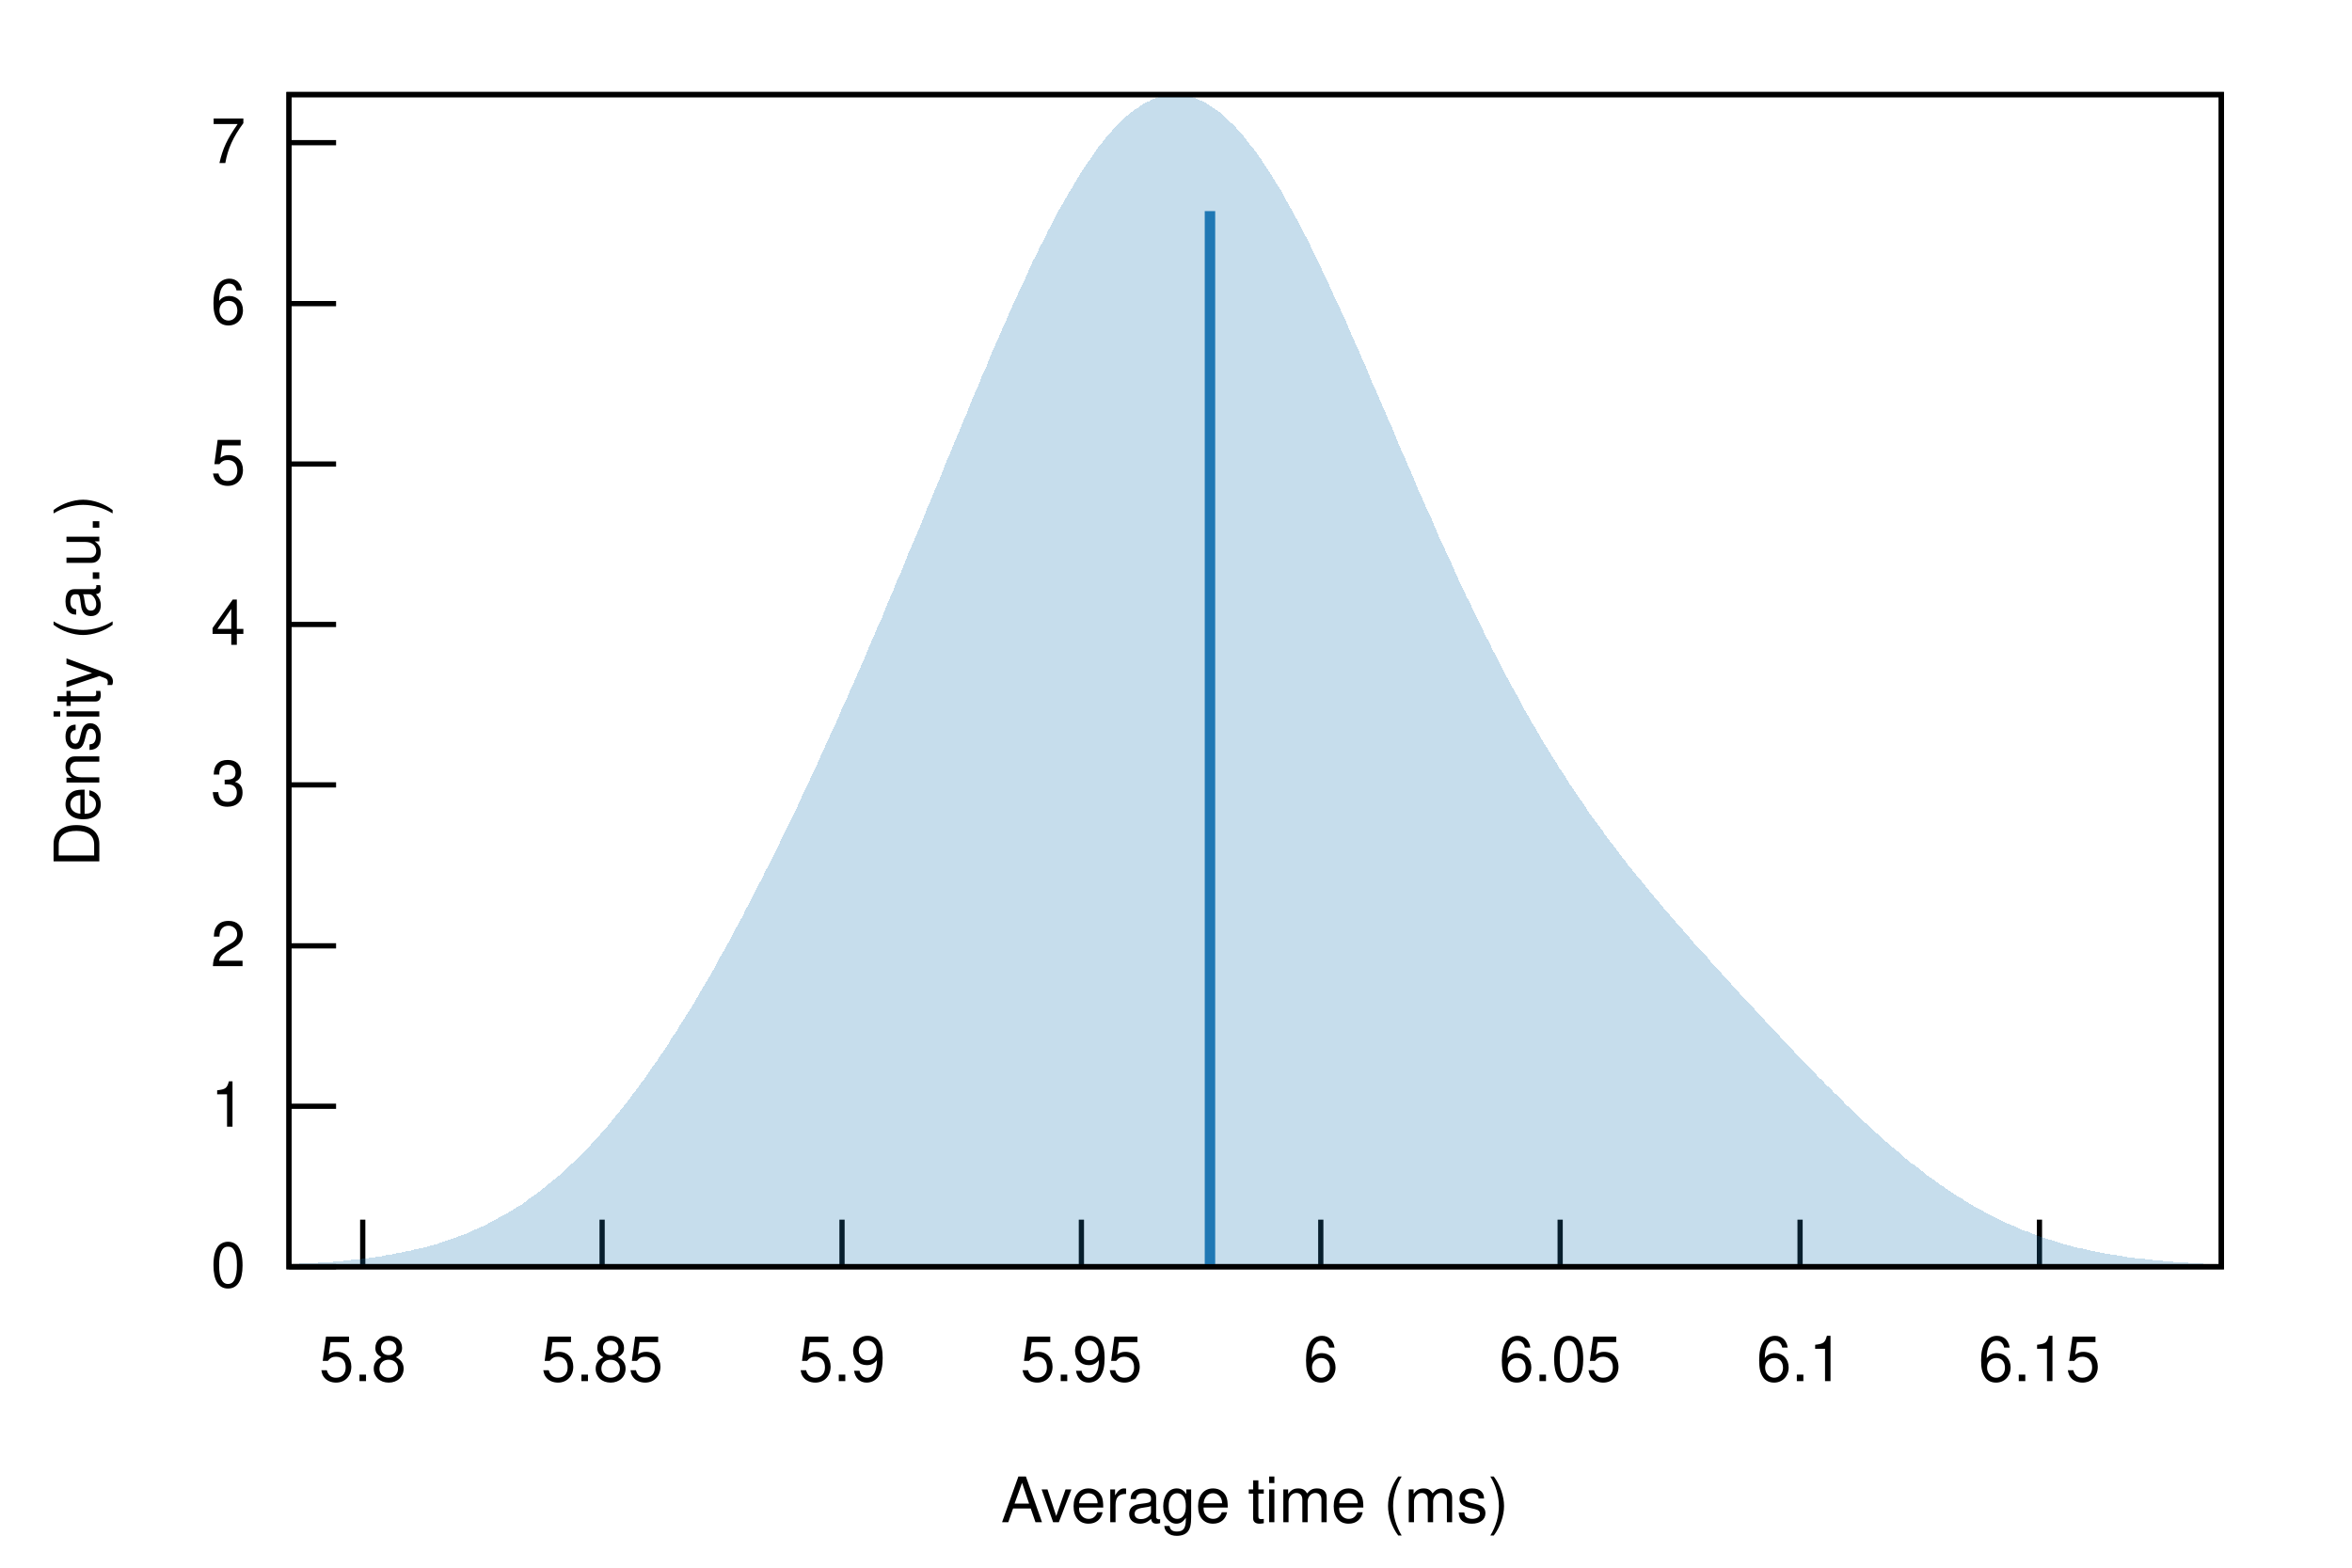
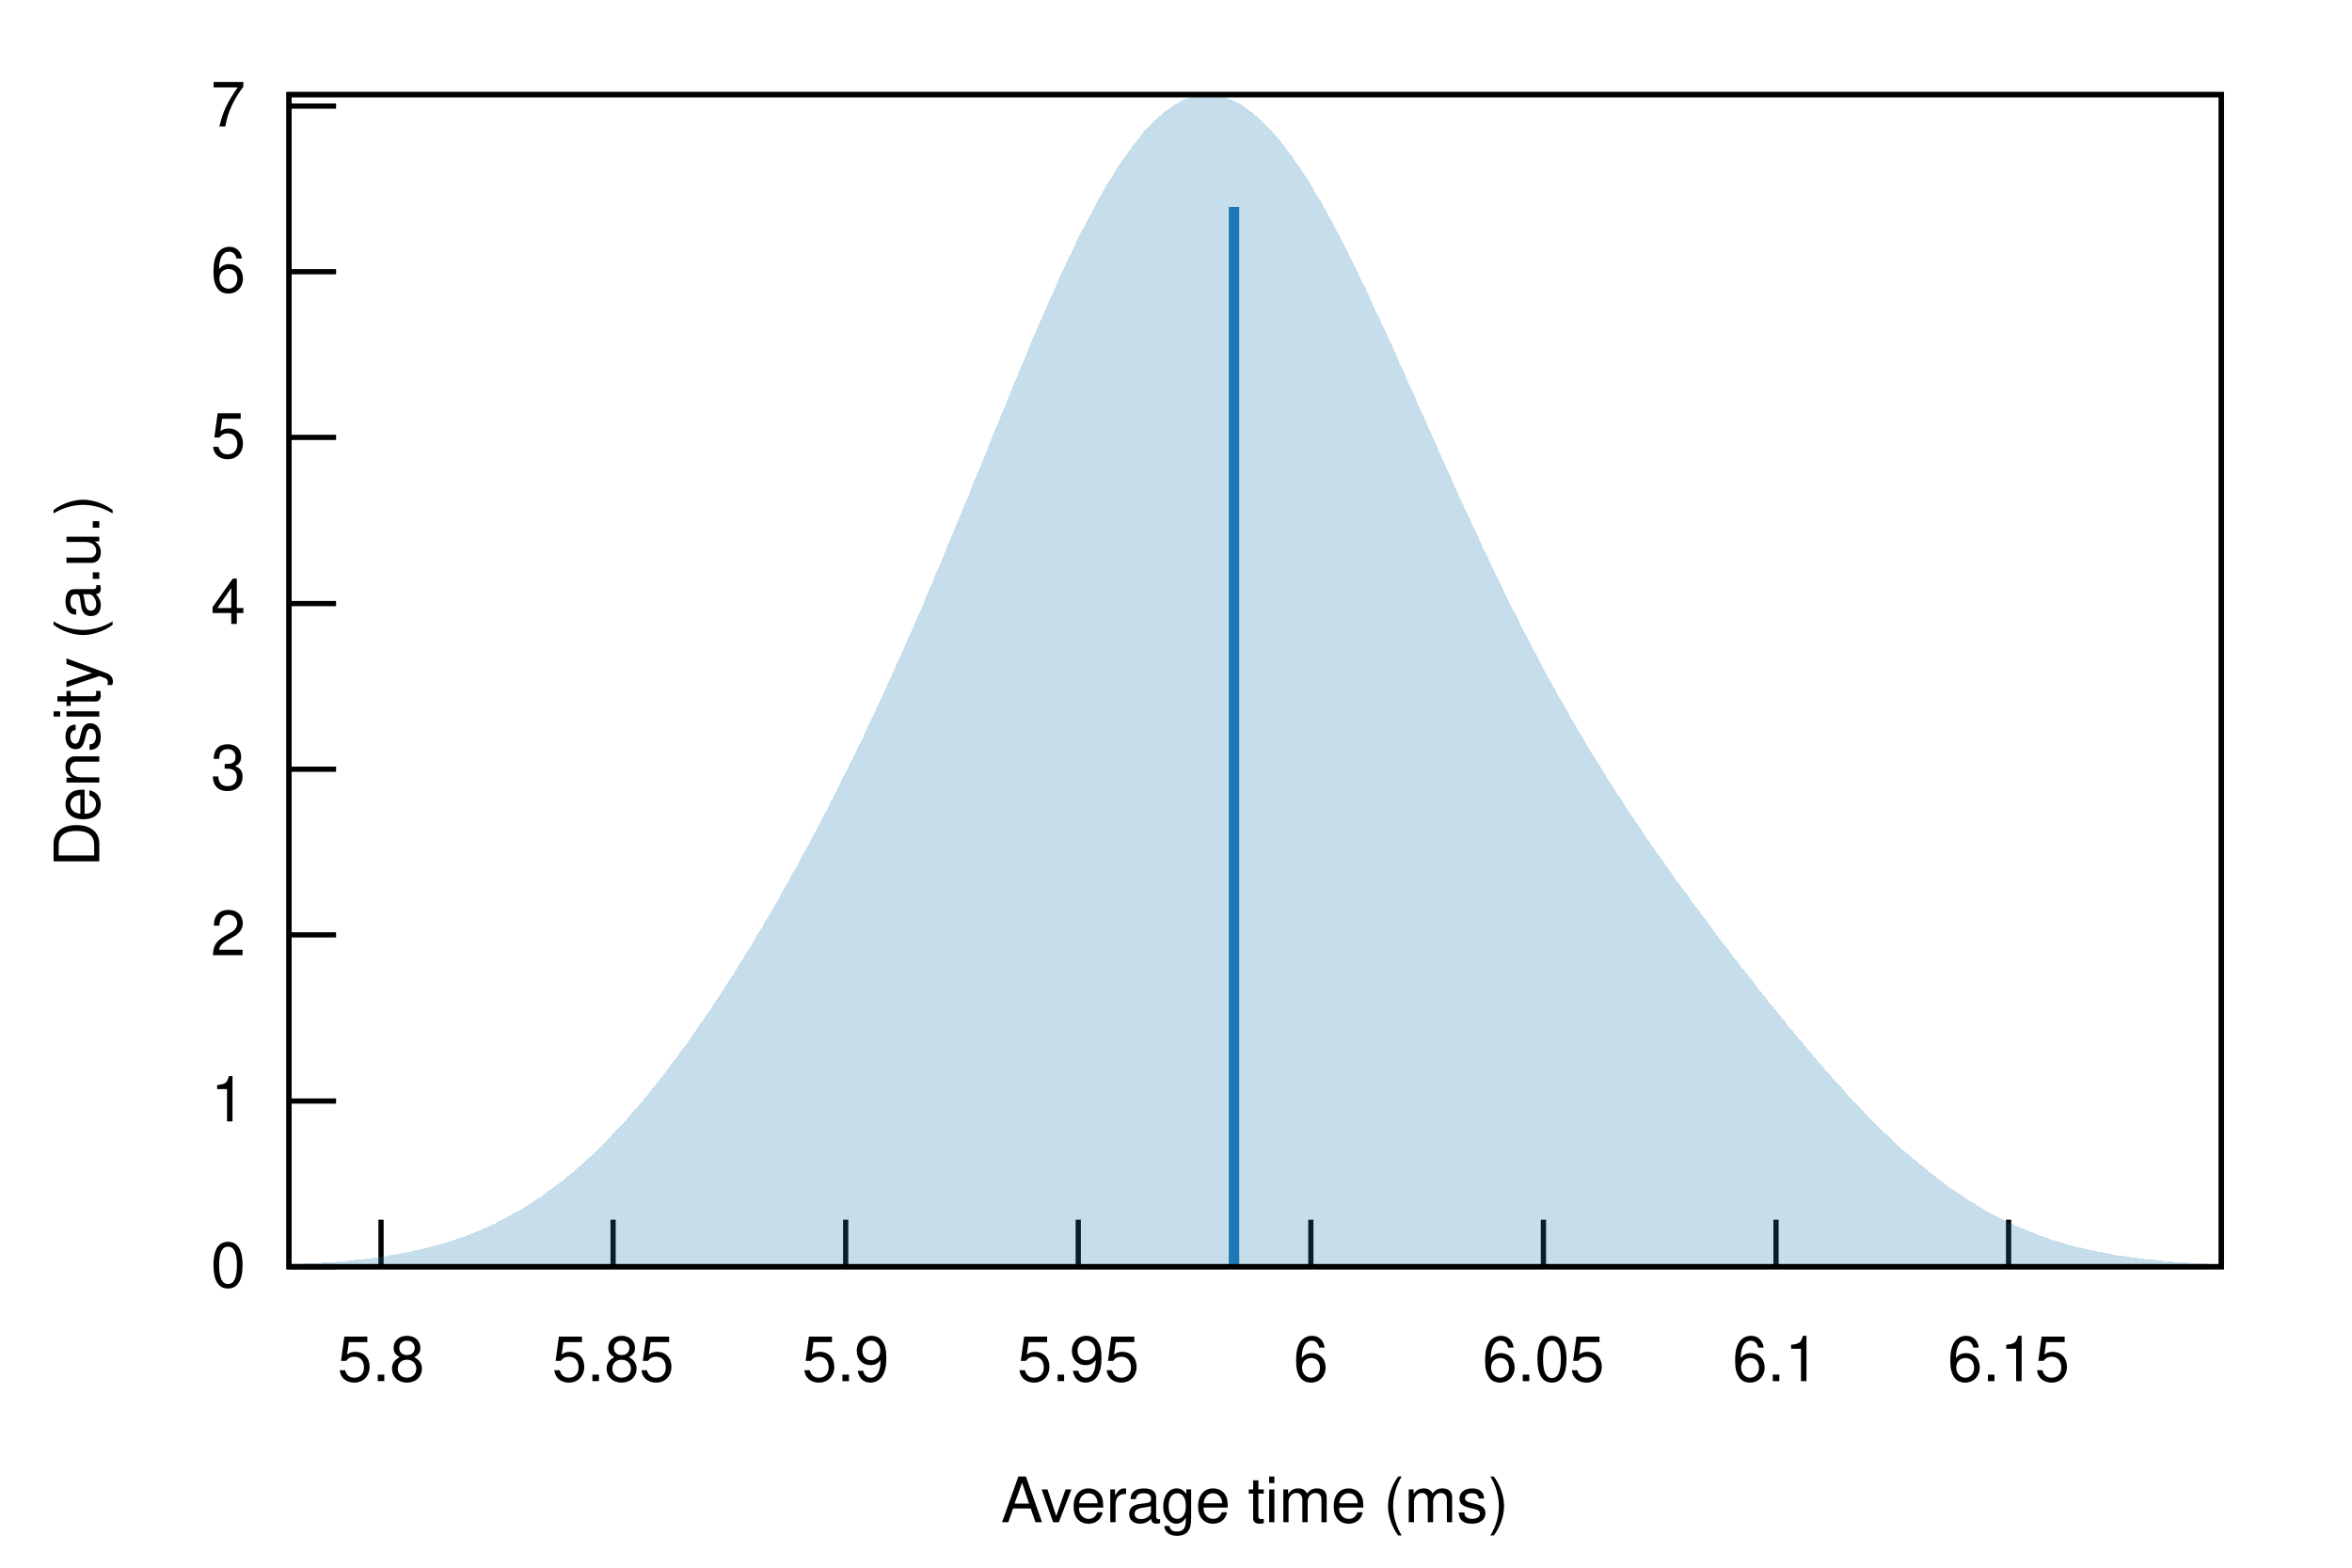
<svg xmlns="http://www.w3.org/2000/svg" xmlns:xlink="http://www.w3.org/1999/xlink" viewBox="0 0 450 300">
  <g id="gnuplot_canvas">
    <rect x="0" y="0" width="450" height="300" fill="none" />
    <defs>
      <circle id="gpDot" r="0.5" stroke-width="0.5" stroke="currentColor" />
      <path id="gpPt0" stroke-width="0.222" stroke="currentColor" d="M-1,0 h2 M0,-1 v2" />
      <path id="gpPt1" stroke-width="0.222" stroke="currentColor" d="M-1,-1 L1,1 M1,-1 L-1,1" />
      <path id="gpPt2" stroke-width="0.222" stroke="currentColor" d="M-1,0 L1,0 M0,-1 L0,1 M-1,-1 L1,1 M-1,1 L1,-1" />
      <rect id="gpPt3" stroke-width="0.222" stroke="currentColor" x="-1" y="-1" width="2" height="2" />
      <rect id="gpPt4" stroke-width="0.222" stroke="currentColor" fill="currentColor" x="-1" y="-1" width="2" height="2" />
      <circle id="gpPt5" stroke-width="0.222" stroke="currentColor" cx="0" cy="0" r="1" />
      <use xlink:href="#gpPt5" id="gpPt6" fill="currentColor" stroke="none" />
      <path id="gpPt7" stroke-width="0.222" stroke="currentColor" d="M0,-1.33 L-1.33,0.67 L1.33,0.67 z" />
      <use xlink:href="#gpPt7" id="gpPt8" fill="currentColor" stroke="none" />
      <use xlink:href="#gpPt7" id="gpPt9" stroke="currentColor" transform="rotate(180)" />
      <use xlink:href="#gpPt9" id="gpPt10" fill="currentColor" stroke="none" />
      <use xlink:href="#gpPt3" id="gpPt11" stroke="currentColor" transform="rotate(45)" />
      <use xlink:href="#gpPt11" id="gpPt12" fill="currentColor" stroke="none" />
      <path id="gpPt13" stroke-width="0.222" stroke="currentColor" d="M0,1.330 L1.265,0.411 L0.782,-1.067 L-0.782,-1.076 L-1.265,0.411 z" />
      <use xlink:href="#gpPt13" id="gpPt14" fill="currentColor" stroke="none" />
      <filter id="textbox" filterUnits="objectBoundingBox" x="0" y="0" height="1" width="1">
        <feFlood flood-color="white" flood-opacity="1" result="bgnd" />
        <feComposite in="SourceGraphic" in2="bgnd" operator="atop" />
      </filter>
      <filter id="greybox" filterUnits="objectBoundingBox" x="0" y="0" height="1" width="1">
        <feFlood flood-color="lightgrey" flood-opacity="1" result="grey" />
        <feComposite in="SourceGraphic" in2="grey" operator="atop" />
      </filter>
    </defs>
    <g fill="none" color="white" stroke="currentColor" stroke-width="1.00" stroke-linecap="butt" stroke-linejoin="miter">
</g>
    <g fill="none" color="black" stroke="currentColor" stroke-width="1.00" stroke-linecap="butt" stroke-linejoin="miter">
      <path stroke="black" d="M55.3,242.4 L64.3,242.4  " />
      <g transform="translate(47.0,246.3)" stroke="none" fill="black" font-family="Helvetica" font-size="12.00" text-anchor="end">
        <text>
          <tspan font-family="Helvetica"> 0</tspan>
        </text>
      </g>
    </g>
    <g fill="none" color="black" stroke="currentColor" stroke-width="1.00" stroke-linecap="butt" stroke-linejoin="miter">
-       <path stroke="black" d="M55.3,211.7 L64.3,211.7  " />
-       <g transform="translate(47.0,215.6)" stroke="none" fill="black" font-family="Helvetica" font-size="12.00" text-anchor="end">
+       <path stroke="black" d="M55.3,210.7 L64.3,210.7  " />
+       <g transform="translate(47.0,214.6)" stroke="none" fill="black" font-family="Helvetica" font-size="12.00" text-anchor="end">
        <text>
          <tspan font-family="Helvetica"> 1</tspan>
        </text>
      </g>
    </g>
    <g fill="none" color="black" stroke="currentColor" stroke-width="1.00" stroke-linecap="butt" stroke-linejoin="miter">
-       <path stroke="black" d="M55.3,181.0 L64.3,181.0  " />
-       <g transform="translate(47.0,184.9)" stroke="none" fill="black" font-family="Helvetica" font-size="12.00" text-anchor="end">
+       <path stroke="black" d="M55.3,178.9 L64.3,178.9  " />
+       <g transform="translate(47.0,182.8)" stroke="none" fill="black" font-family="Helvetica" font-size="12.00" text-anchor="end">
        <text>
          <tspan font-family="Helvetica"> 2</tspan>
        </text>
      </g>
    </g>
    <g fill="none" color="black" stroke="currentColor" stroke-width="1.00" stroke-linecap="butt" stroke-linejoin="miter">
-       <path stroke="black" d="M55.3,150.2 L64.3,150.2  " />
-       <g transform="translate(47.0,154.1)" stroke="none" fill="black" font-family="Helvetica" font-size="12.00" text-anchor="end">
+       <path stroke="black" d="M55.3,147.2 L64.3,147.2  " />
+       <g transform="translate(47.0,151.1)" stroke="none" fill="black" font-family="Helvetica" font-size="12.00" text-anchor="end">
        <text>
          <tspan font-family="Helvetica"> 3</tspan>
        </text>
      </g>
    </g>
    <g fill="none" color="black" stroke="currentColor" stroke-width="1.00" stroke-linecap="butt" stroke-linejoin="miter">
-       <path stroke="black" d="M55.3,119.5 L64.3,119.5  " />
-       <g transform="translate(47.0,123.4)" stroke="none" fill="black" font-family="Helvetica" font-size="12.00" text-anchor="end">
+       <path stroke="black" d="M55.3,115.5 L64.3,115.5  " />
+       <g transform="translate(47.0,119.4)" stroke="none" fill="black" font-family="Helvetica" font-size="12.00" text-anchor="end">
        <text>
          <tspan font-family="Helvetica"> 4</tspan>
        </text>
      </g>
    </g>
    <g fill="none" color="black" stroke="currentColor" stroke-width="1.00" stroke-linecap="butt" stroke-linejoin="miter">
-       <path stroke="black" d="M55.3,88.8 L64.3,88.8  " />
-       <g transform="translate(47.0,92.7)" stroke="none" fill="black" font-family="Helvetica" font-size="12.00" text-anchor="end">
+       <path stroke="black" d="M55.3,83.7 L64.3,83.7  " />
+       <g transform="translate(47.0,87.6)" stroke="none" fill="black" font-family="Helvetica" font-size="12.00" text-anchor="end">
        <text>
          <tspan font-family="Helvetica"> 5</tspan>
        </text>
      </g>
    </g>
    <g fill="none" color="black" stroke="currentColor" stroke-width="1.00" stroke-linecap="butt" stroke-linejoin="miter">
-       <path stroke="black" d="M55.3,58.1 L64.3,58.1  " />
-       <g transform="translate(47.0,62.0)" stroke="none" fill="black" font-family="Helvetica" font-size="12.00" text-anchor="end">
+       <path stroke="black" d="M55.3,52.0 L64.3,52.0  " />
+       <g transform="translate(47.0,55.9)" stroke="none" fill="black" font-family="Helvetica" font-size="12.00" text-anchor="end">
        <text>
          <tspan font-family="Helvetica"> 6</tspan>
        </text>
      </g>
    </g>
    <g fill="none" color="black" stroke="currentColor" stroke-width="1.00" stroke-linecap="butt" stroke-linejoin="miter">
-       <path stroke="black" d="M55.3,27.3 L64.3,27.3  " />
-       <g transform="translate(47.0,31.2)" stroke="none" fill="black" font-family="Helvetica" font-size="12.00" text-anchor="end">
+       <path stroke="black" d="M55.3,20.3 L64.3,20.3  " />
+       <g transform="translate(47.0,24.2)" stroke="none" fill="black" font-family="Helvetica" font-size="12.00" text-anchor="end">
        <text>
          <tspan font-family="Helvetica"> 7</tspan>
        </text>
      </g>
    </g>
    <g fill="none" color="black" stroke="currentColor" stroke-width="1.00" stroke-linecap="butt" stroke-linejoin="miter">
-       <path stroke="black" d="M69.4,242.4 L69.4,233.4  " />
-       <g transform="translate(69.4,264.3)" stroke="none" fill="black" font-family="Helvetica" font-size="12.00" text-anchor="middle">
+       <path stroke="black" d="M72.9,242.4 L72.9,233.4  " />
+       <g transform="translate(72.9,264.3)" stroke="none" fill="black" font-family="Helvetica" font-size="12.00" text-anchor="middle">
        <text>
          <tspan font-family="Helvetica"> 5.8</tspan>
        </text>
      </g>
    </g>
    <g fill="none" color="black" stroke="currentColor" stroke-width="1.00" stroke-linecap="butt" stroke-linejoin="miter">
-       <path stroke="black" d="M115.2,242.4 L115.2,233.4  " />
-       <g transform="translate(115.2,264.3)" stroke="none" fill="black" font-family="Helvetica" font-size="12.00" text-anchor="middle">
+       <path stroke="black" d="M117.3,242.4 L117.3,233.4  " />
+       <g transform="translate(117.3,264.3)" stroke="none" fill="black" font-family="Helvetica" font-size="12.00" text-anchor="middle">
        <text>
          <tspan font-family="Helvetica"> 5.85</tspan>
        </text>
      </g>
    </g>
    <g fill="none" color="black" stroke="currentColor" stroke-width="1.00" stroke-linecap="butt" stroke-linejoin="miter">
-       <path stroke="black" d="M161.1,242.4 L161.1,233.4  " />
-       <g transform="translate(161.1,264.3)" stroke="none" fill="black" font-family="Helvetica" font-size="12.00" text-anchor="middle">
+       <path stroke="black" d="M161.8,242.4 L161.8,233.4  " />
+       <g transform="translate(161.8,264.3)" stroke="none" fill="black" font-family="Helvetica" font-size="12.00" text-anchor="middle">
        <text>
          <tspan font-family="Helvetica"> 5.9</tspan>
        </text>
      </g>
    </g>
    <g fill="none" color="black" stroke="currentColor" stroke-width="1.00" stroke-linecap="butt" stroke-linejoin="miter">
-       <path stroke="black" d="M206.9,242.4 L206.9,233.4  " />
-       <g transform="translate(206.9,264.3)" stroke="none" fill="black" font-family="Helvetica" font-size="12.00" text-anchor="middle">
+       <path stroke="black" d="M206.3,242.4 L206.3,233.4  " />
+       <g transform="translate(206.3,264.3)" stroke="none" fill="black" font-family="Helvetica" font-size="12.00" text-anchor="middle">
        <text>
          <tspan font-family="Helvetica"> 5.95</tspan>
        </text>
      </g>
    </g>
    <g fill="none" color="black" stroke="currentColor" stroke-width="1.00" stroke-linecap="butt" stroke-linejoin="miter">
-       <path stroke="black" d="M252.7,242.4 L252.7,233.4  " />
-       <g transform="translate(252.7,264.3)" stroke="none" fill="black" font-family="Helvetica" font-size="12.00" text-anchor="middle">
+       <path stroke="black" d="M250.8,242.4 L250.8,233.4  " />
+       <g transform="translate(250.8,264.3)" stroke="none" fill="black" font-family="Helvetica" font-size="12.00" text-anchor="middle">
        <text>
          <tspan font-family="Helvetica"> 6</tspan>
        </text>
      </g>
    </g>
    <g fill="none" color="black" stroke="currentColor" stroke-width="1.00" stroke-linecap="butt" stroke-linejoin="miter">
-       <path stroke="black" d="M298.5,242.4 L298.5,233.4  " />
-       <g transform="translate(298.5,264.3)" stroke="none" fill="black" font-family="Helvetica" font-size="12.00" text-anchor="middle">
+       <path stroke="black" d="M295.3,242.4 L295.3,233.4  " />
+       <g transform="translate(295.3,264.3)" stroke="none" fill="black" font-family="Helvetica" font-size="12.00" text-anchor="middle">
        <text>
          <tspan font-family="Helvetica"> 6.05</tspan>
        </text>
      </g>
    </g>
    <g fill="none" color="black" stroke="currentColor" stroke-width="1.00" stroke-linecap="butt" stroke-linejoin="miter">
-       <path stroke="black" d="M344.4,242.4 L344.4,233.4  " />
-       <g transform="translate(344.4,264.3)" stroke="none" fill="black" font-family="Helvetica" font-size="12.00" text-anchor="middle">
+       <path stroke="black" d="M339.8,242.4 L339.8,233.4  " />
+       <g transform="translate(339.8,264.3)" stroke="none" fill="black" font-family="Helvetica" font-size="12.00" text-anchor="middle">
        <text>
          <tspan font-family="Helvetica"> 6.1</tspan>
        </text>
      </g>
    </g>
    <g fill="none" color="black" stroke="currentColor" stroke-width="1.00" stroke-linecap="butt" stroke-linejoin="miter">
-       <path stroke="black" d="M390.2,242.4 L390.2,233.4  " />
-       <g transform="translate(390.2,264.3)" stroke="none" fill="black" font-family="Helvetica" font-size="12.00" text-anchor="middle">
+       <path stroke="black" d="M384.3,242.4 L384.3,233.4  " />
+       <g transform="translate(384.3,264.3)" stroke="none" fill="black" font-family="Helvetica" font-size="12.00" text-anchor="middle">
        <text>
          <tspan font-family="Helvetica"> 6.15</tspan>
        </text>
      </g>
    </g>
    <g fill="none" color="black" stroke="currentColor" stroke-width="1.00" stroke-linecap="butt" stroke-linejoin="miter">
</g>
    <g fill="none" color="black" stroke="currentColor" stroke-width="1.00" stroke-linecap="butt" stroke-linejoin="miter">
      <path stroke="black" d="M55.3,18.1 L55.3,242.4 L425.0,242.4 L425.0,18.1 L55.3,18.1 Z  " />
    </g>
    <g fill="none" color="black" stroke="currentColor" stroke-width="1.00" stroke-linecap="butt" stroke-linejoin="miter">
      <g transform="translate(19.0,130.3) rotate(270)" stroke="none" fill="black" font-family="Helvetica" font-size="12.00" text-anchor="middle">
        <text>
          <tspan font-family="Helvetica">Density (a.u.)</tspan>
        </text>
      </g>
    </g>
    <g fill="none" color="black" stroke="currentColor" stroke-width="1.00" stroke-linecap="butt" stroke-linejoin="miter">
      <g transform="translate(240.1,291.3)" stroke="none" fill="black" font-family="Helvetica" font-size="12.00" text-anchor="middle">
        <text>
          <tspan font-family="Helvetica">Average time (ms)</tspan>
        </text>
      </g>
    </g>
    <g fill="none" color="black" stroke="currentColor" stroke-width="1.00" stroke-linecap="butt" stroke-linejoin="miter">
</g>
    <g id="gnuplot_plot_1">
      <g fill="none" color="black" stroke="currentColor" stroke-width="1.00" stroke-linecap="butt" stroke-linejoin="miter">
        <g stroke="none" shape-rendering="crispEdges">
-           <polygon fill="rgb( 31, 120, 180)" fill-opacity="0.25" points="55.3,241.9 56.0,241.9 56.8,241.9 57.5,241.8 58.3,241.8 59.0,241.8 59.7,241.7 60.5,241.7 61.2,241.6 62.0,241.6 62.7,241.5 63.4,241.5 64.2,241.4 64.9,241.3 65.7,241.3 66.4,241.2 67.2,241.1 67.9,241.0 68.6,241.0 69.4,240.9 70.1,240.8 70.9,240.7 71.6,240.6 72.3,240.5 73.1,240.4 73.8,240.2 74.6,240.1 75.3,240.0 76.0,239.8 76.8,239.7 77.5,239.5 78.3,239.4 79.0,239.2 79.7,239.0 80.5,238.9 81.2,238.7 82.0,238.5 82.7,238.3 83.5,238.1 84.2,237.8 84.9,237.6 85.7,237.3 86.4,237.1 87.2,236.8 87.9,236.5 88.6,236.3 89.4,236.0 90.1,235.7 90.9,235.3 91.6,235.0 92.3,234.7 93.1,234.3 93.8,233.9 94.6,233.5 95.3,233.1 96.0,232.7 96.8,232.3 97.5,231.9 98.3,231.4 99.0,230.9 99.8,230.5 100.5,230.0 101.2,229.4 102.0,228.9 102.7,228.4 103.5,227.8 104.2,227.2 104.9,226.6 105.7,226.0 106.4,225.4 107.2,224.8 107.9,224.1 108.6,223.4 109.4,222.7 110.1,222.0 110.9,221.3 111.6,220.5 112.3,219.8 113.1,219.0 113.8,218.2 114.6,217.4 115.3,216.5 116.1,215.7 116.8,214.8 117.5,213.9 118.3,213.0 119.0,212.1 119.8,211.1 120.5,210.2 121.2,209.2 122.0,208.2 122.7,207.2 123.5,206.2 124.2,205.1 124.9,204.1 125.7,203.0 126.4,201.9 127.2,200.8 127.9,199.7 128.6,198.5 129.4,197.4 130.1,196.2 130.9,195.0 131.6,193.8 132.4,192.6 133.1,191.4 133.8,190.1 134.6,188.8 135.3,187.6 136.1,186.3 136.8,185.0 137.5,183.6 138.3,182.3 139.0,181.0 139.8,179.6 140.5,178.2 141.2,176.9 142.0,175.5 142.7,174.0 143.5,172.6 144.2,171.2 144.9,169.7 145.7,168.3 146.4,166.8 147.2,165.3 147.9,163.9 148.7,162.4 149.4,160.8 150.1,159.3 150.9,157.8 151.6,156.3 152.4,154.7 153.1,153.1 153.8,151.6 154.6,150.0 155.3,148.4 156.1,146.8 156.8,145.2 157.5,143.6 158.3,141.9 159.0,140.3 159.8,138.7 160.5,137.0 161.2,135.3 162.0,133.7 162.7,132.0 163.5,130.3 164.2,128.6 165.0,126.9 165.7,125.2 166.4,123.5 167.2,121.7 167.9,120.0 168.7,118.3 169.4,116.5 170.1,114.8 170.9,113.0 171.6,111.2 172.4,109.5 173.1,107.7 173.8,105.9 174.6,104.1 175.3,102.4 176.1,100.6 176.8,98.8 177.5,97.0 178.3,95.2 179.0,93.4 179.8,91.6 180.5,89.8 181.2,88.0 182.0,86.2 182.7,84.4 183.5,82.6 184.2,80.8 185.0,79.0 185.7,77.2 186.4,75.5 187.2,73.7 187.9,71.9 188.7,70.2 189.4,68.4 190.1,66.7 190.9,65.0 191.6,63.3 192.4,61.6 193.1,59.9 193.8,58.3 194.6,56.6 195.3,55.0 196.1,53.4 196.8,51.8 197.5,50.2 198.3,48.7 199.0,47.2 199.8,45.7 200.5,44.2 201.3,42.8 202.0,41.4 202.7,40.0 203.5,38.7 204.2,37.4 205.0,36.1 205.7,34.9 206.4,33.7 207.2,32.5 207.9,31.4 208.7,30.3 209.4,29.2 210.1,28.2 210.9,27.3 211.6,26.3 212.4,25.5 213.1,24.6 213.8,23.9 214.6,23.1 215.3,22.4 216.1,21.8 216.8,21.2 217.6,20.7 218.3,20.2 219.0,19.7 219.8,19.4 220.5,19.0 221.3,18.7 222.0,18.5 222.7,18.3 223.5,18.2 224.2,18.1 225.0,18.1 225.7,18.1 226.4,18.2 227.2,18.4 227.9,18.5 228.7,18.8 229.4,19.1 230.1,19.4 230.9,19.8 231.6,20.3 232.4,20.8 233.1,21.3 233.9,21.9 234.6,22.6 235.3,23.3 236.1,24.0 236.8,24.8 237.6,25.7 238.3,26.5 239.0,27.5 239.8,28.4 240.5,29.4 241.3,30.5 242.0,31.6 242.7,32.7 243.5,33.9 244.2,35.1 245.0,36.3 245.7,37.6 246.4,38.9 247.2,40.3 247.9,41.6 248.7,43.0 249.4,44.5 250.2,45.9 250.9,47.4 251.6,48.9 252.4,50.4 253.1,52.0 253.9,53.6 254.6,55.2 255.3,56.8 256.1,58.4 256.8,60.0 257.6,61.7 258.3,63.4 259.0,65.0 259.8,66.7 260.5,68.4 261.3,70.1 262.0,71.9 262.7,73.6 263.5,75.3 264.2,77.0 265.0,78.8 265.7,80.5 266.5,82.2 267.2,84.0 267.9,85.7 268.7,87.4 269.4,89.1 270.2,90.9 270.9,92.6 271.6,94.3 272.4,96.0 273.1,97.7 273.9,99.3 274.6,101.0 275.3,102.7 276.1,104.3 276.8,106.0 277.6,107.6 278.3,109.2 279.0,110.8 279.8,112.4 280.5,114.0 281.3,115.5 282.0,117.1 282.8,118.6 283.5,120.1 284.2,121.6 285.0,123.1 285.7,124.6 286.5,126.0 287.2,127.5 287.9,128.9 288.7,130.3 289.4,131.6 290.2,133.0 290.9,134.4 291.6,135.7 292.4,137.0 293.1,138.3 293.9,139.6 294.6,140.8 295.3,142.1 296.1,143.3 296.8,144.5 297.6,145.7 298.3,146.9 299.1,148.0 299.8,149.2 300.5,150.3 301.3,151.4 302.0,152.5 302.8,153.6 303.5,154.7 304.2,155.8 305.0,156.8 305.7,157.8 306.5,158.8 307.2,159.9 307.9,160.8 308.7,161.8 309.4,162.8 310.2,163.8 310.9,164.7 311.6,165.7 312.4,166.6 313.1,167.5 313.9,168.4 314.6,169.3 315.3,170.2 316.1,171.1 316.8,172.0 317.6,172.9 318.3,173.8 319.1,174.6 319.8,175.5 320.5,176.3 321.3,177.2 322.0,178.0 322.8,178.9 323.5,179.7 324.2,180.6 325.0,181.4 325.7,182.2 326.5,183.0 327.2,183.9 327.9,184.7 328.7,185.5 329.4,186.3 330.2,187.1 330.9,187.9 331.6,188.8 332.4,189.6 333.1,190.4 333.9,191.2 334.6,192.0 335.4,192.8 336.1,193.6 336.8,194.4 337.6,195.2 338.3,196.0 339.1,196.8 339.8,197.5 340.5,198.3 341.3,199.1 342.0,199.9 342.8,200.7 343.5,201.5 344.2,202.2 345.0,203.0 345.7,203.8 346.5,204.6 347.2,205.3 347.9,206.1 348.7,206.8 349.4,207.6 350.2,208.3 350.9,209.1 351.7,209.8 352.4,210.5 353.1,211.3 353.9,212.0 354.6,212.7 355.4,213.4 356.1,214.1 356.8,214.8 357.6,215.5 358.3,216.2 359.1,216.9 359.8,217.5 360.5,218.2 361.3,218.8 362.0,219.5 362.8,220.1 363.5,220.7 364.2,221.4 365.0,222.0 365.7,222.6 366.5,223.1 367.2,223.7 368.0,224.3 368.7,224.9 369.4,225.4 370.2,225.9 370.9,226.5 371.7,227.0 372.4,227.5 373.1,228.0 373.9,228.5 374.6,229.0 375.4,229.4 376.1,229.9 376.8,230.3 377.6,230.8 378.3,231.2 379.1,231.6 379.8,232.0 380.5,232.4 381.3,232.8 382.0,233.1 382.8,233.5 383.5,233.9 384.3,234.2 385.0,234.5 385.7,234.8 386.5,235.2 387.2,235.5 388.0,235.7 388.7,236.0 389.4,236.3 390.2,236.6 390.9,236.8 391.7,237.1 392.4,237.3 393.1,237.5 393.9,237.8 394.6,238.0 395.4,238.2 396.1,238.4 396.8,238.6 397.6,238.8 398.3,238.9 399.1,239.1 399.8,239.3 400.6,239.4 401.3,239.6 402.0,239.7 402.8,239.9 403.5,240.0 404.3,240.1 405.0,240.2 405.7,240.3 406.5,240.5 407.2,240.6 408.0,240.7 408.7,240.8 409.4,240.8 410.2,240.9 410.9,241.0 411.7,241.1 412.4,241.2 413.1,241.2 413.9,241.3 414.6,241.4 415.4,241.4 416.1,241.5 416.9,241.5 417.6,241.6 418.3,241.6 419.1,241.7 419.8,241.7 420.6,241.8 421.3,241.8 422.0,241.9 422.8,241.9 423.5,241.9 424.3,242.0 425.0,242.0 425.0,242.4 424.3,242.4 423.5,242.4 422.8,242.4 422.0,242.4 421.3,242.4 420.6,242.4 419.8,242.4 419.1,242.4 418.3,242.4 417.6,242.4 416.9,242.4 416.1,242.4 415.4,242.4 414.6,242.4 413.9,242.4 413.1,242.4 412.4,242.4 411.7,242.4 410.9,242.4 410.2,242.4 409.4,242.4 408.7,242.4 408.0,242.4 407.2,242.4 406.5,242.4 405.7,242.4 405.0,242.4 404.3,242.4 403.5,242.4 402.8,242.4 402.0,242.4 401.3,242.4 400.6,242.4 399.8,242.4 399.1,242.4 398.3,242.4 397.6,242.4 396.8,242.4 396.1,242.4 395.4,242.4 394.6,242.4 393.9,242.4 393.1,242.4 392.4,242.4 391.7,242.4 390.9,242.4 390.2,242.4 389.4,242.4 388.7,242.4 388.0,242.4 387.2,242.4 386.5,242.4 385.7,242.4 385.0,242.4 384.3,242.4 383.5,242.4 382.8,242.4 382.0,242.4 381.3,242.4 380.5,242.4 379.8,242.4 379.1,242.4 378.3,242.4 377.6,242.4 376.8,242.4 376.1,242.4 375.4,242.4 374.6,242.4 373.9,242.4 373.1,242.4 372.4,242.4 371.7,242.4 370.9,242.4 370.2,242.4 369.4,242.4 368.7,242.4 368.0,242.4 367.2,242.4 366.5,242.4 365.7,242.4 365.0,242.4 364.2,242.4 363.5,242.4 362.8,242.4 362.0,242.4 361.3,242.4 360.5,242.4 359.8,242.4 359.1,242.4 358.3,242.4 357.6,242.4 356.8,242.4 356.1,242.4 355.4,242.4 354.6,242.4 353.9,242.4 353.1,242.4 352.4,242.4 351.7,242.4 350.9,242.4 350.2,242.4 349.4,242.4 348.7,242.4 347.9,242.4 347.2,242.4 346.5,242.4 345.7,242.4 345.0,242.4 344.2,242.4 343.5,242.4 342.8,242.4 342.0,242.4 341.3,242.4 340.5,242.4 339.8,242.4 339.1,242.4 338.3,242.4 337.6,242.4 336.8,242.4 336.1,242.4 335.4,242.4 334.6,242.4 333.9,242.4 333.1,242.4 332.4,242.4 331.6,242.4 330.9,242.4 330.2,242.4 329.4,242.4 328.7,242.4 327.9,242.4 327.2,242.4 326.5,242.4 325.7,242.4 325.0,242.4 324.2,242.4 323.5,242.4 322.8,242.4 322.0,242.4 321.3,242.4 320.5,242.4 319.8,242.4 319.1,242.4 318.3,242.4 317.6,242.4 316.8,242.4 316.1,242.4 315.3,242.4 314.6,242.4 313.9,242.4 313.1,242.4 312.4,242.4 311.6,242.4 310.9,242.4 310.2,242.4 309.4,242.4 308.7,242.4 307.9,242.4 307.2,242.4 306.5,242.4 305.7,242.4 305.0,242.4 304.2,242.4 303.5,242.4 302.8,242.4 302.0,242.4 301.3,242.4 300.5,242.4 299.8,242.4 299.1,242.4 298.3,242.4 297.6,242.4 296.8,242.4 296.1,242.4 295.3,242.4 294.6,242.4 293.9,242.4 293.1,242.4 292.4,242.4 291.6,242.4 290.9,242.4 290.2,242.4 289.4,242.4 288.7,242.4 287.9,242.4 287.2,242.4 286.5,242.4 285.7,242.4 285.0,242.4 284.2,242.4 283.5,242.4 282.8,242.4 282.0,242.4 281.3,242.4 280.5,242.4 279.8,242.4 279.0,242.4 278.3,242.4 277.6,242.4 276.8,242.4 276.1,242.4 275.3,242.4 274.6,242.4 273.9,242.4 273.1,242.4 272.4,242.4 271.6,242.4 270.9,242.4 270.2,242.4 269.4,242.4 268.7,242.4 267.9,242.4 267.2,242.4 266.5,242.4 265.7,242.4 265.0,242.4 264.2,242.4 263.5,242.4 262.7,242.4 262.0,242.4 261.3,242.4 260.5,242.4 259.8,242.4 259.0,242.4 258.3,242.4 257.6,242.4 256.8,242.4 256.1,242.4 255.3,242.4 254.6,242.4 253.9,242.4 253.1,242.4 252.4,242.4 251.6,242.4 250.9,242.4 250.2,242.4 249.4,242.4 248.7,242.4 247.9,242.4 247.2,242.4 246.4,242.4 245.7,242.4 245.0,242.4 244.2,242.4 243.5,242.4 242.7,242.4 242.0,242.4 241.3,242.4 240.5,242.4 239.8,242.4 239.0,242.4 238.3,242.4 237.6,242.4 236.8,242.4 236.1,242.4 235.3,242.4 234.6,242.4 233.9,242.4 233.1,242.4 232.4,242.4 231.6,242.4 230.9,242.4 230.1,242.4 229.4,242.4 228.7,242.4 227.9,242.4 227.2,242.4 226.4,242.4 225.7,242.4 225.0,242.4 224.2,242.4 223.5,242.4 222.7,242.4 222.0,242.4 221.3,242.4 220.5,242.4 219.8,242.4 219.0,242.4 218.3,242.4 217.6,242.4 216.8,242.4 216.1,242.4 215.3,242.4 214.6,242.4 213.8,242.4 213.1,242.4 212.4,242.4 211.6,242.4 210.9,242.4 210.1,242.4 209.4,242.4 208.7,242.4 207.9,242.4 207.2,242.4 206.4,242.4 205.7,242.4 205.0,242.4 204.2,242.4 203.5,242.4 202.7,242.4 202.0,242.4 201.3,242.4 200.5,242.4 199.8,242.4 199.0,242.4 198.3,242.4 197.5,242.4 196.8,242.4 196.1,242.4 195.3,242.4 194.6,242.4 193.8,242.4 193.1,242.4 192.4,242.4 191.6,242.4 190.9,242.4 190.1,242.4 189.4,242.4 188.7,242.4 187.9,242.4 187.2,242.4 186.4,242.4 185.7,242.4 185.0,242.4 184.2,242.4 183.5,242.4 182.7,242.4 182.0,242.4 181.2,242.4 180.5,242.4 179.8,242.4 179.0,242.4 178.3,242.4 177.5,242.4 176.8,242.4 176.1,242.4 175.3,242.4 174.6,242.4 173.8,242.4 173.1,242.4 172.4,242.4 171.6,242.4 170.9,242.4 170.1,242.4 169.4,242.4 168.7,242.4 167.9,242.4 167.2,242.4 166.4,242.4 165.7,242.4 165.0,242.4 164.2,242.4 163.5,242.4 162.7,242.4 162.0,242.4 161.2,242.4 160.5,242.4 159.8,242.4 159.0,242.4 158.3,242.4 157.5,242.4 156.8,242.4 156.1,242.4 155.3,242.4 154.6,242.4 153.8,242.4 153.1,242.4 152.4,242.4 151.6,242.4 150.9,242.4 150.1,242.4 149.4,242.4 148.7,242.4 147.9,242.4 147.2,242.4 146.4,242.4 145.7,242.4 144.9,242.4 144.2,242.4 143.5,242.4 142.7,242.4 142.0,242.4 141.2,242.4 140.5,242.4 139.8,242.4 139.0,242.4 138.3,242.4 137.5,242.4 136.8,242.4 136.1,242.4 135.3,242.4 134.6,242.4 133.8,242.4 133.1,242.4 132.4,242.4 131.6,242.4 130.9,242.4 130.1,242.4 129.4,242.4 128.6,242.4 127.9,242.4 127.2,242.4 126.4,242.4 125.7,242.4 124.9,242.4 124.2,242.4 123.5,242.4 122.7,242.4 122.0,242.4 121.2,242.4 120.5,242.4 119.8,242.4 119.0,242.4 118.3,242.4 117.5,242.4 116.8,242.4 116.1,242.4 115.3,242.4 114.6,242.4 113.8,242.4 113.1,242.4 112.3,242.4 111.6,242.4 110.9,242.4 110.1,242.4 109.4,242.4 108.6,242.4 107.9,242.4 107.2,242.4 106.4,242.4 105.7,242.4 104.9,242.4 104.2,242.4 103.5,242.4 102.7,242.4 102.0,242.4 101.2,242.4 100.5,242.4 99.8,242.4 99.0,242.4 98.3,242.4 97.5,242.4 96.8,242.4 96.0,242.4 95.3,242.4 94.6,242.4 93.8,242.4 93.1,242.4 92.3,242.4 91.6,242.4 90.9,242.4 90.1,242.4 89.4,242.4 88.6,242.4 87.9,242.4 87.2,242.4 86.4,242.4 85.7,242.4 84.9,242.4 84.2,242.4 83.5,242.4 82.7,242.4 82.0,242.4 81.2,242.4 80.5,242.4 79.7,242.4 79.0,242.4 78.3,242.4 77.5,242.4 76.8,242.4 76.0,242.4 75.3,242.4 74.6,242.4 73.8,242.4 73.1,242.4 72.3,242.4 71.6,242.4 70.9,242.4 70.1,242.4 69.4,242.4 68.6,242.4 67.9,242.4 67.2,242.4 66.4,242.4 65.7,242.4 64.9,242.4 64.2,242.4 63.4,242.4 62.7,242.4 62.0,242.4 61.2,242.4 60.5,242.4 59.7,242.4 59.0,242.4 58.3,242.4 57.5,242.4 56.8,242.4 56.0,242.4 55.3,242.4 " />
+           <polygon fill="rgb( 31, 120, 180)" fill-opacity="0.25" points="55.3,242.0 56.0,241.9 56.8,241.9 57.5,241.9 58.3,241.8 59.0,241.8 59.7,241.8 60.5,241.7 61.2,241.7 62.0,241.6 62.7,241.6 63.4,241.5 64.2,241.5 64.9,241.4 65.7,241.3 66.4,241.3 67.2,241.2 67.9,241.1 68.6,241.0 69.4,241.0 70.1,240.9 70.9,240.8 71.6,240.7 72.3,240.6 73.1,240.5 73.8,240.4 74.6,240.2 75.3,240.1 76.0,240.0 76.8,239.8 77.5,239.7 78.3,239.6 79.0,239.4 79.7,239.2 80.5,239.1 81.2,238.9 82.0,238.7 82.7,238.5 83.5,238.3 84.2,238.1 84.9,237.9 85.7,237.7 86.4,237.4 87.2,237.2 87.9,236.9 88.6,236.7 89.4,236.4 90.1,236.1 90.9,235.8 91.6,235.5 92.3,235.2 93.1,234.9 93.8,234.5 94.6,234.2 95.3,233.8 96.0,233.4 96.8,233.0 97.5,232.7 98.3,232.2 99.0,231.8 99.8,231.4 100.5,230.9 101.2,230.5 102.0,230.0 102.7,229.5 103.5,229.0 104.2,228.5 104.9,227.9 105.7,227.4 106.4,226.8 107.2,226.3 107.9,225.7 108.6,225.1 109.4,224.5 110.1,223.8 110.9,223.2 111.6,222.5 112.3,221.9 113.1,221.2 113.8,220.5 114.6,219.7 115.3,219.0 116.1,218.3 116.8,217.5 117.5,216.7 118.3,215.9 119.0,215.1 119.8,214.3 120.5,213.5 121.2,212.6 122.0,211.8 122.7,210.9 123.5,210.0 124.2,209.1 124.9,208.2 125.7,207.3 126.4,206.3 127.2,205.4 127.9,204.4 128.6,203.4 129.4,202.4 130.1,201.4 130.9,200.4 131.6,199.4 132.4,198.3 133.1,197.3 133.8,196.2 134.6,195.1 135.3,194.0 136.1,192.9 136.8,191.8 137.5,190.7 138.3,189.5 139.0,188.4 139.8,187.2 140.5,186.1 141.2,184.9 142.0,183.7 142.7,182.5 143.5,181.3 144.2,180.1 144.9,178.8 145.7,177.6 146.4,176.3 147.2,175.1 147.9,173.8 148.7,172.5 149.4,171.2 150.1,169.9 150.9,168.6 151.6,167.2 152.4,165.9 153.1,164.5 153.8,163.2 154.6,161.8 155.3,160.4 156.1,159.0 156.8,157.6 157.5,156.2 158.3,154.8 159.0,153.3 159.8,151.9 160.5,150.4 161.2,148.9 162.0,147.4 162.7,145.9 163.5,144.4 164.2,142.9 165.0,141.4 165.7,139.8 166.4,138.3 167.2,136.7 167.9,135.1 168.7,133.5 169.4,131.9 170.1,130.3 170.9,128.6 171.6,127.0 172.4,125.3 173.1,123.7 173.8,122.0 174.6,120.3 175.3,118.6 176.1,116.9 176.8,115.2 177.5,113.4 178.3,111.7 179.0,109.9 179.8,108.2 180.5,106.4 181.2,104.6 182.0,102.8 182.7,101.0 183.5,99.2 184.2,97.4 185.0,95.6 185.7,93.8 186.4,92.0 187.2,90.2 187.9,88.4 188.7,86.5 189.4,84.7 190.1,82.9 190.9,81.1 191.6,79.3 192.4,77.5 193.1,75.7 193.8,73.9 194.6,72.1 195.3,70.3 196.1,68.5 196.8,66.7 197.5,65.0 198.3,63.2 199.0,61.5 199.8,59.8 200.5,58.1 201.3,56.4 202.0,54.8 202.7,53.1 203.5,51.5 204.2,49.9 205.0,48.4 205.7,46.8 206.4,45.3 207.2,43.8 207.9,42.4 208.7,41.0 209.4,39.6 210.1,38.2 210.9,36.9 211.6,35.6 212.4,34.4 213.1,33.2 213.8,32.0 214.6,30.9 215.3,29.8 216.1,28.8 216.8,27.8 217.6,26.8 218.3,25.9 219.0,25.0 219.8,24.2 220.5,23.5 221.3,22.7 222.0,22.1 222.7,21.5 223.5,20.9 224.2,20.4 225.0,19.9 225.7,19.5 226.4,19.1 227.2,18.8 227.9,18.6 228.7,18.4 229.4,18.2 230.1,18.1 230.9,18.1 231.6,18.1 232.4,18.2 233.1,18.3 233.9,18.5 234.6,18.7 235.3,19.0 236.1,19.3 236.8,19.7 237.6,20.1 238.3,20.6 239.0,21.1 239.8,21.7 240.5,22.3 241.3,23.0 242.0,23.7 242.7,24.4 243.5,25.2 244.2,26.1 245.0,27.0 245.7,27.9 246.4,28.9 247.2,29.9 247.9,31.0 248.7,32.1 249.4,33.2 250.2,34.3 250.9,35.5 251.6,36.8 252.4,38.0 253.1,39.3 253.9,40.7 254.6,42.0 255.3,43.4 256.1,44.8 256.8,46.2 257.6,47.7 258.3,49.1 259.0,50.6 259.8,52.2 260.5,53.7 261.3,55.2 262.0,56.8 262.7,58.4 263.5,60.0 264.2,61.6 265.0,63.2 265.7,64.8 266.5,66.5 267.2,68.1 267.9,69.8 268.7,71.4 269.4,73.1 270.2,74.7 270.9,76.4 271.6,78.1 272.4,79.7 273.1,81.4 273.9,83.1 274.6,84.7 275.3,86.4 276.1,88.1 276.8,89.7 277.6,91.4 278.3,93.0 279.0,94.6 279.8,96.3 280.5,97.9 281.3,99.5 282.0,101.1 282.8,102.7 283.5,104.3 284.2,105.8 285.0,107.4 285.7,109.0 286.5,110.5 287.2,112.0 287.9,113.5 288.7,115.1 289.4,116.5 290.2,118.0 290.9,119.5 291.6,120.9 292.4,122.4 293.1,123.8 293.9,125.2 294.6,126.6 295.3,128.0 296.1,129.4 296.8,130.7 297.6,132.1 298.3,133.4 299.1,134.7 299.8,136.0 300.5,137.3 301.3,138.6 302.0,139.9 302.8,141.1 303.5,142.4 304.2,143.6 305.0,144.8 305.7,146.0 306.5,147.2 307.2,148.4 307.9,149.6 308.7,150.7 309.4,151.9 310.2,153.0 310.9,154.2 311.6,155.3 312.4,156.4 313.1,157.5 313.9,158.6 314.6,159.7 315.3,160.8 316.1,161.9 316.8,162.9 317.6,164.0 318.3,165.0 319.1,166.1 319.8,167.1 320.5,168.2 321.3,169.2 322.0,170.2 322.8,171.2 323.5,172.2 324.2,173.2 325.0,174.2 325.7,175.2 326.5,176.2 327.2,177.2 327.9,178.2 328.7,179.2 329.4,180.2 330.2,181.1 330.9,182.1 331.6,183.1 332.4,184.0 333.1,185.0 333.9,185.9 334.6,186.9 335.4,187.8 336.1,188.8 336.8,189.7 337.6,190.6 338.3,191.6 339.1,192.5 339.8,193.4 340.5,194.3 341.3,195.2 342.0,196.2 342.8,197.1 343.5,198.0 344.2,198.8 345.0,199.7 345.7,200.6 346.5,201.5 347.2,202.4 347.9,203.2 348.7,204.1 349.4,204.9 350.2,205.8 350.9,206.6 351.7,207.4 352.4,208.2 353.1,209.1 353.9,209.9 354.6,210.7 355.4,211.4 356.1,212.2 356.8,213.0 357.6,213.8 358.3,214.5 359.1,215.3 359.8,216.0 360.5,216.7 361.3,217.4 362.0,218.1 362.8,218.8 363.5,219.5 364.2,220.2 365.0,220.8 365.7,221.5 366.5,222.1 367.2,222.7 368.0,223.3 368.7,223.9 369.4,224.5 370.2,225.1 370.9,225.7 371.7,226.2 372.4,226.8 373.1,227.3 373.9,227.8 374.6,228.3 375.4,228.8 376.1,229.3 376.8,229.8 377.6,230.2 378.3,230.7 379.1,231.1 379.8,231.6 380.5,232.0 381.3,232.4 382.0,232.8 382.8,233.2 383.5,233.5 384.3,233.9 385.0,234.2 385.7,234.6 386.5,234.9 387.2,235.2 388.0,235.5 388.7,235.8 389.4,236.1 390.2,236.4 390.9,236.6 391.7,236.9 392.4,237.2 393.1,237.4 393.9,237.6 394.6,237.8 395.4,238.1 396.1,238.3 396.8,238.5 397.6,238.7 398.3,238.8 399.1,239.0 399.8,239.2 400.6,239.3 401.3,239.5 402.0,239.6 402.8,239.8 403.5,239.9 404.3,240.1 405.0,240.2 405.7,240.3 406.5,240.4 407.2,240.5 408.0,240.6 408.7,240.7 409.4,240.8 410.2,240.9 410.9,241.0 411.7,241.1 412.4,241.1 413.1,241.2 413.9,241.3 414.6,241.4 415.4,241.4 416.1,241.5 416.9,241.5 417.6,241.6 418.3,241.6 419.1,241.7 419.8,241.7 420.6,241.8 421.3,241.8 422.0,241.8 422.8,241.9 423.5,241.9 424.3,241.9 425.0,242.0 425.0,242.4 424.3,242.4 423.5,242.4 422.8,242.4 422.0,242.4 421.3,242.4 420.6,242.4 419.8,242.4 419.1,242.4 418.3,242.4 417.6,242.4 416.9,242.4 416.1,242.4 415.4,242.4 414.6,242.4 413.9,242.4 413.1,242.4 412.4,242.4 411.7,242.4 410.9,242.4 410.2,242.4 409.4,242.4 408.7,242.4 408.0,242.4 407.2,242.4 406.5,242.4 405.7,242.4 405.0,242.4 404.3,242.4 403.5,242.4 402.8,242.4 402.0,242.4 401.3,242.4 400.6,242.4 399.8,242.4 399.1,242.4 398.3,242.4 397.6,242.4 396.8,242.4 396.1,242.4 395.4,242.4 394.6,242.4 393.9,242.4 393.1,242.4 392.4,242.4 391.7,242.4 390.9,242.4 390.2,242.4 389.4,242.4 388.7,242.4 388.0,242.4 387.2,242.4 386.5,242.4 385.7,242.4 385.0,242.4 384.3,242.4 383.5,242.4 382.8,242.4 382.0,242.4 381.3,242.4 380.5,242.4 379.8,242.4 379.1,242.4 378.3,242.4 377.6,242.4 376.8,242.4 376.1,242.4 375.4,242.4 374.6,242.4 373.9,242.4 373.1,242.4 372.4,242.4 371.7,242.4 370.9,242.4 370.2,242.4 369.4,242.4 368.7,242.4 368.0,242.4 367.2,242.4 366.5,242.4 365.7,242.4 365.0,242.4 364.2,242.4 363.5,242.4 362.8,242.4 362.0,242.4 361.3,242.4 360.5,242.4 359.8,242.4 359.1,242.4 358.3,242.4 357.6,242.4 356.8,242.4 356.1,242.4 355.4,242.4 354.6,242.4 353.9,242.4 353.1,242.4 352.4,242.4 351.7,242.4 350.9,242.4 350.2,242.4 349.4,242.4 348.7,242.4 347.9,242.4 347.2,242.4 346.5,242.4 345.7,242.4 345.0,242.4 344.2,242.4 343.5,242.4 342.8,242.4 342.0,242.4 341.3,242.4 340.5,242.4 339.8,242.4 339.1,242.4 338.3,242.4 337.6,242.4 336.8,242.4 336.1,242.4 335.4,242.4 334.6,242.4 333.9,242.4 333.1,242.4 332.4,242.4 331.6,242.4 330.9,242.4 330.2,242.4 329.4,242.4 328.7,242.4 327.9,242.4 327.2,242.4 326.5,242.4 325.7,242.4 325.0,242.4 324.2,242.4 323.5,242.4 322.8,242.4 322.0,242.4 321.3,242.4 320.5,242.4 319.8,242.4 319.1,242.4 318.3,242.4 317.6,242.4 316.8,242.4 316.1,242.4 315.3,242.4 314.6,242.4 313.9,242.4 313.1,242.4 312.4,242.4 311.6,242.4 310.9,242.4 310.2,242.4 309.4,242.4 308.7,242.4 307.9,242.4 307.2,242.4 306.5,242.4 305.7,242.4 305.0,242.4 304.2,242.4 303.5,242.4 302.8,242.4 302.0,242.4 301.3,242.4 300.5,242.4 299.8,242.4 299.1,242.4 298.3,242.4 297.6,242.4 296.8,242.4 296.1,242.4 295.3,242.4 294.6,242.4 293.9,242.4 293.1,242.4 292.4,242.4 291.6,242.4 290.9,242.4 290.2,242.4 289.4,242.4 288.7,242.4 287.9,242.4 287.2,242.4 286.5,242.4 285.7,242.4 285.0,242.4 284.2,242.4 283.5,242.4 282.8,242.4 282.0,242.4 281.3,242.4 280.5,242.4 279.8,242.4 279.0,242.4 278.3,242.4 277.6,242.4 276.8,242.4 276.1,242.4 275.3,242.4 274.6,242.4 273.9,242.4 273.1,242.4 272.4,242.4 271.6,242.4 270.9,242.4 270.2,242.4 269.4,242.4 268.7,242.4 267.9,242.4 267.2,242.4 266.5,242.4 265.7,242.4 265.0,242.4 264.2,242.4 263.5,242.4 262.7,242.4 262.0,242.4 261.3,242.4 260.5,242.4 259.8,242.4 259.0,242.4 258.3,242.4 257.6,242.4 256.8,242.4 256.1,242.4 255.3,242.4 254.6,242.4 253.9,242.4 253.1,242.4 252.4,242.4 251.6,242.4 250.9,242.4 250.2,242.4 249.4,242.4 248.7,242.4 247.9,242.4 247.2,242.4 246.4,242.4 245.7,242.4 245.0,242.4 244.2,242.4 243.5,242.4 242.7,242.4 242.0,242.4 241.3,242.4 240.5,242.4 239.8,242.4 239.0,242.4 238.3,242.4 237.6,242.4 236.8,242.4 236.1,242.4 235.3,242.4 234.6,242.4 233.9,242.4 233.1,242.4 232.4,242.4 231.6,242.4 230.9,242.4 230.1,242.4 229.4,242.4 228.7,242.4 227.9,242.4 227.2,242.4 226.4,242.4 225.7,242.4 225.0,242.4 224.2,242.4 223.5,242.4 222.7,242.4 222.0,242.4 221.3,242.4 220.5,242.4 219.8,242.4 219.0,242.4 218.3,242.4 217.6,242.4 216.8,242.4 216.1,242.4 215.3,242.4 214.6,242.4 213.8,242.4 213.1,242.4 212.4,242.4 211.6,242.4 210.9,242.4 210.1,242.4 209.4,242.4 208.7,242.4 207.9,242.4 207.2,242.4 206.4,242.4 205.7,242.4 205.0,242.4 204.2,242.4 203.5,242.4 202.7,242.4 202.0,242.4 201.3,242.4 200.5,242.4 199.8,242.4 199.0,242.4 198.3,242.4 197.5,242.4 196.8,242.4 196.1,242.4 195.3,242.4 194.6,242.4 193.8,242.4 193.1,242.4 192.4,242.4 191.6,242.4 190.9,242.4 190.1,242.4 189.4,242.4 188.7,242.4 187.9,242.4 187.2,242.4 186.4,242.4 185.7,242.4 185.0,242.4 184.2,242.4 183.5,242.4 182.7,242.4 182.0,242.4 181.2,242.4 180.5,242.4 179.8,242.4 179.0,242.4 178.3,242.4 177.5,242.4 176.8,242.4 176.1,242.4 175.3,242.4 174.6,242.4 173.8,242.4 173.1,242.4 172.4,242.4 171.6,242.4 170.9,242.4 170.1,242.4 169.4,242.4 168.7,242.4 167.9,242.4 167.2,242.4 166.4,242.4 165.7,242.4 165.0,242.4 164.2,242.4 163.5,242.4 162.7,242.4 162.0,242.4 161.2,242.4 160.5,242.4 159.8,242.4 159.0,242.4 158.3,242.4 157.5,242.4 156.8,242.4 156.1,242.4 155.3,242.4 154.6,242.4 153.8,242.4 153.1,242.4 152.4,242.4 151.6,242.4 150.9,242.4 150.1,242.4 149.4,242.4 148.7,242.4 147.9,242.4 147.2,242.4 146.4,242.4 145.7,242.4 144.9,242.4 144.2,242.4 143.5,242.4 142.7,242.4 142.0,242.4 141.2,242.4 140.5,242.4 139.8,242.4 139.0,242.4 138.3,242.4 137.5,242.4 136.8,242.4 136.1,242.4 135.3,242.4 134.6,242.4 133.8,242.4 133.1,242.4 132.4,242.4 131.6,242.4 130.9,242.4 130.1,242.4 129.4,242.4 128.6,242.4 127.9,242.4 127.2,242.4 126.4,242.4 125.7,242.4 124.9,242.4 124.2,242.4 123.5,242.4 122.7,242.4 122.0,242.4 121.2,242.4 120.5,242.4 119.8,242.4 119.0,242.4 118.3,242.4 117.5,242.4 116.8,242.4 116.1,242.4 115.3,242.4 114.6,242.4 113.8,242.4 113.1,242.4 112.3,242.4 111.6,242.4 110.9,242.4 110.1,242.4 109.4,242.4 108.6,242.4 107.9,242.4 107.2,242.4 106.4,242.4 105.7,242.4 104.9,242.4 104.2,242.4 103.5,242.4 102.7,242.4 102.0,242.4 101.2,242.4 100.5,242.4 99.8,242.4 99.0,242.4 98.3,242.4 97.5,242.4 96.8,242.4 96.0,242.4 95.3,242.4 94.6,242.4 93.8,242.4 93.1,242.4 92.3,242.4 91.6,242.4 90.9,242.4 90.1,242.4 89.4,242.4 88.6,242.4 87.9,242.4 87.2,242.4 86.4,242.4 85.7,242.4 84.9,242.4 84.2,242.4 83.5,242.4 82.7,242.4 82.0,242.4 81.2,242.4 80.5,242.4 79.7,242.4 79.0,242.4 78.3,242.4 77.5,242.4 76.8,242.4 76.0,242.4 75.3,242.4 74.6,242.4 73.8,242.4 73.1,242.4 72.3,242.4 71.6,242.4 70.9,242.4 70.1,242.4 69.4,242.4 68.6,242.4 67.9,242.4 67.2,242.4 66.4,242.4 65.7,242.4 64.9,242.4 64.2,242.4 63.4,242.4 62.7,242.4 62.0,242.4 61.2,242.4 60.5,242.4 59.7,242.4 59.0,242.4 58.3,242.4 57.5,242.4 56.8,242.4 56.0,242.4 55.3,242.4 " />
        </g>
      </g>
    </g>
    <g id="gnuplot_plot_2">
      <g fill="none" color="white" stroke="rgb( 31, 120, 180)" stroke-width="2.00" stroke-linecap="butt" stroke-linejoin="miter">
</g>
      <g fill="none" color="black" stroke="currentColor" stroke-width="2.00" stroke-linecap="butt" stroke-linejoin="miter">
-         <path stroke="rgb( 31, 120, 180)" d="M231.5,242.4 L231.5,40.4  " />
+         <path stroke="rgb( 31, 120, 180)" d="M236.1,242.4 L236.1,39.6  " />
      </g>
    </g>
    <g fill="none" color="black" stroke="currentColor" stroke-width="2.00" stroke-linecap="butt" stroke-linejoin="miter">
</g>
    <g fill="none" color="black" stroke="black" stroke-width="1.00" stroke-linecap="butt" stroke-linejoin="miter">
</g>
    <g fill="none" color="black" stroke="currentColor" stroke-width="1.00" stroke-linecap="butt" stroke-linejoin="miter">
      <path stroke="black" d="M55.3,18.1 L55.3,242.4 L425.0,242.4 L425.0,18.1 L55.3,18.1 Z  " />
    </g>
    <g fill="none" color="black" stroke="currentColor" stroke-width="1.00" stroke-linecap="butt" stroke-linejoin="miter">
</g>
  </g>
</svg>
